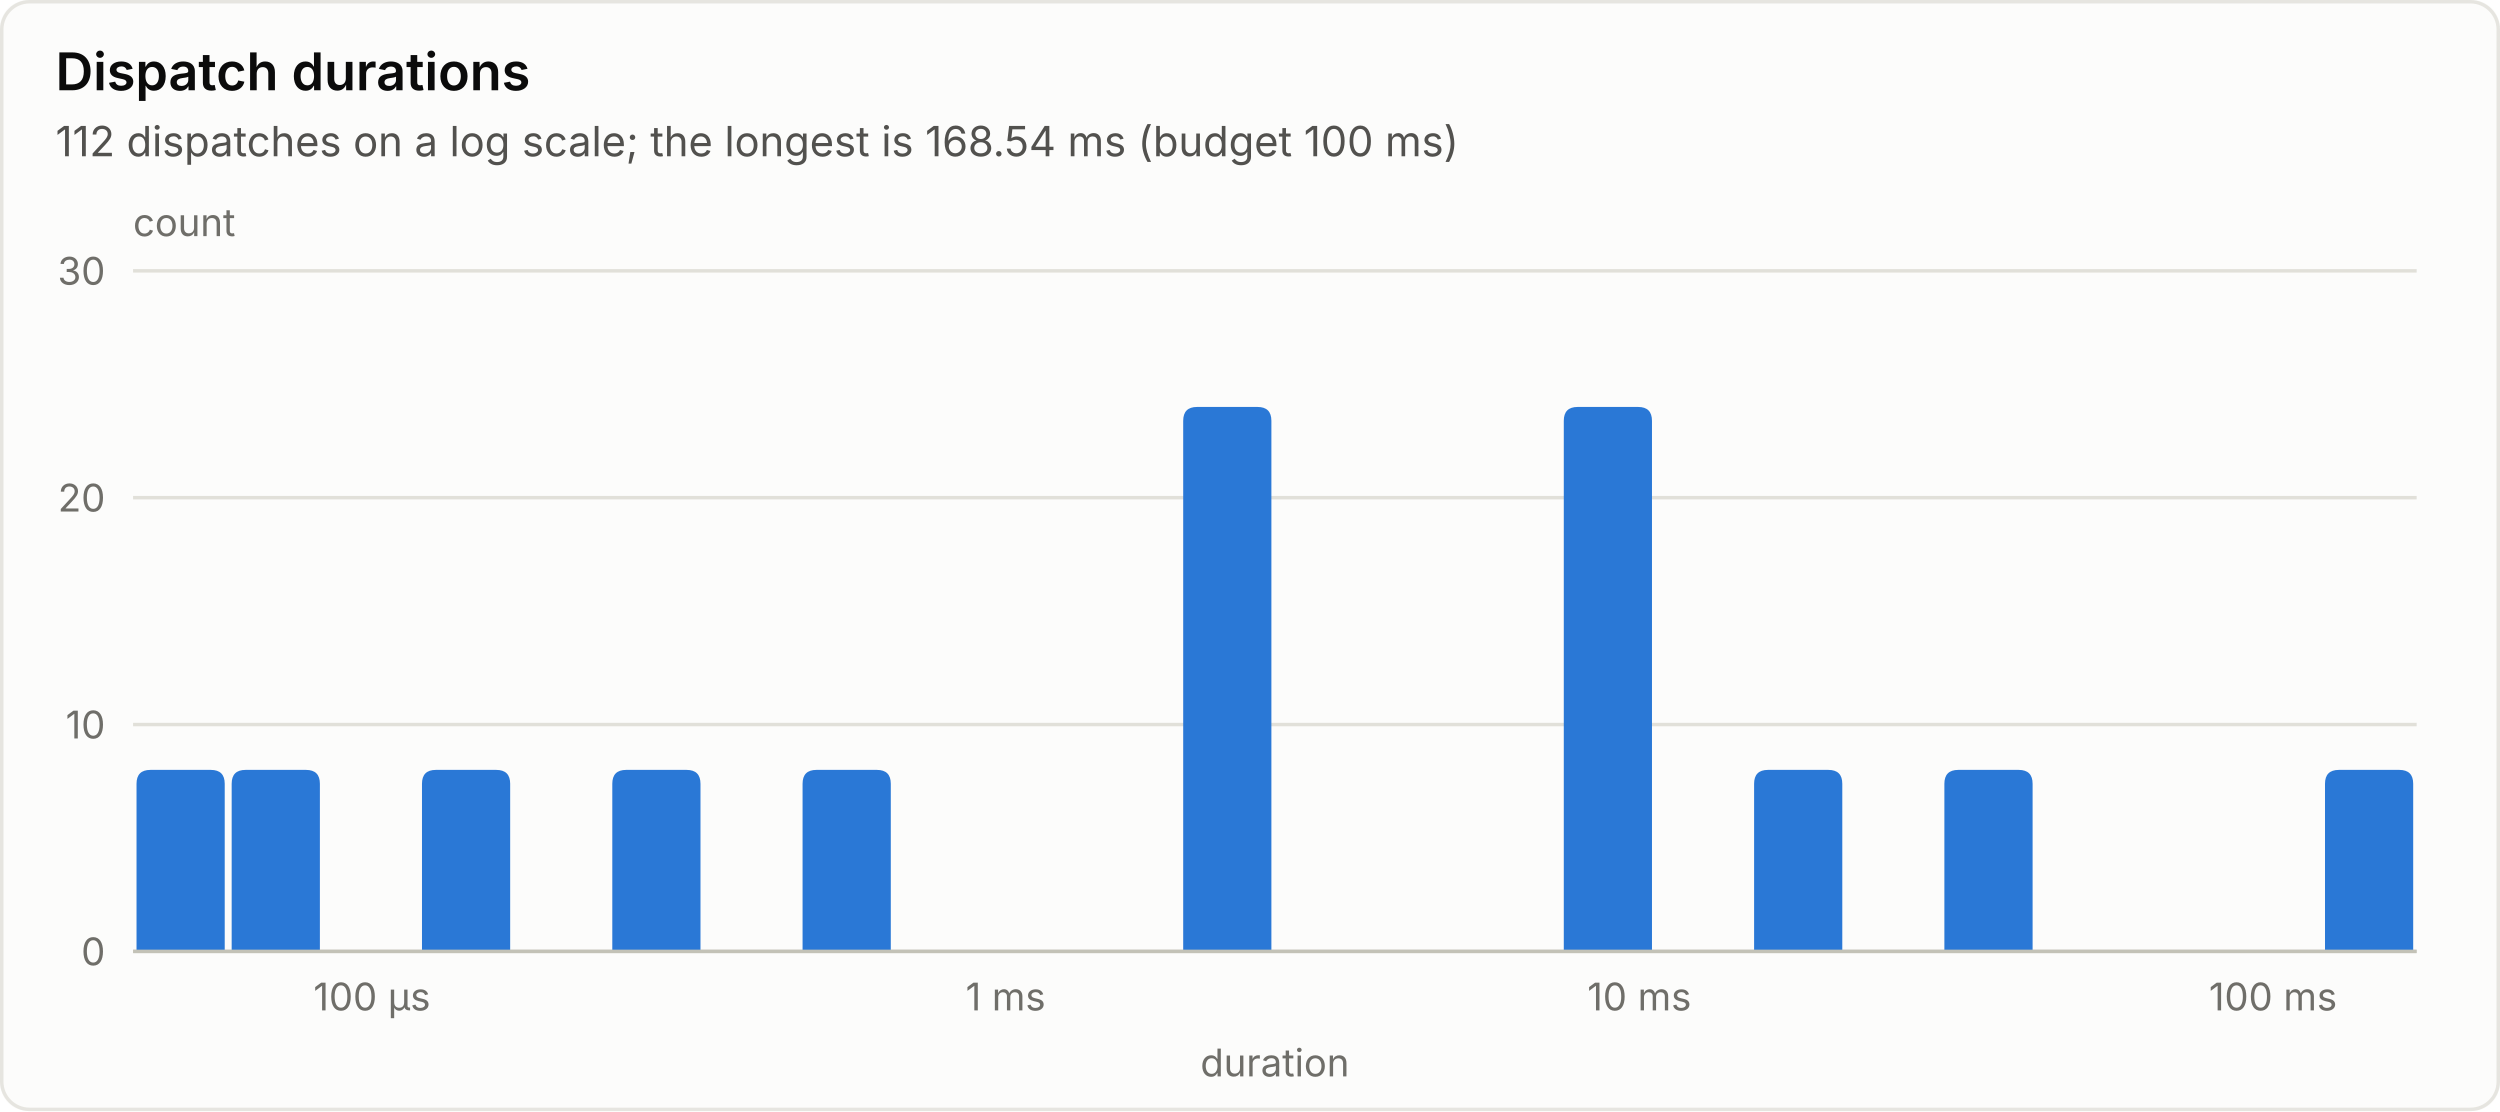
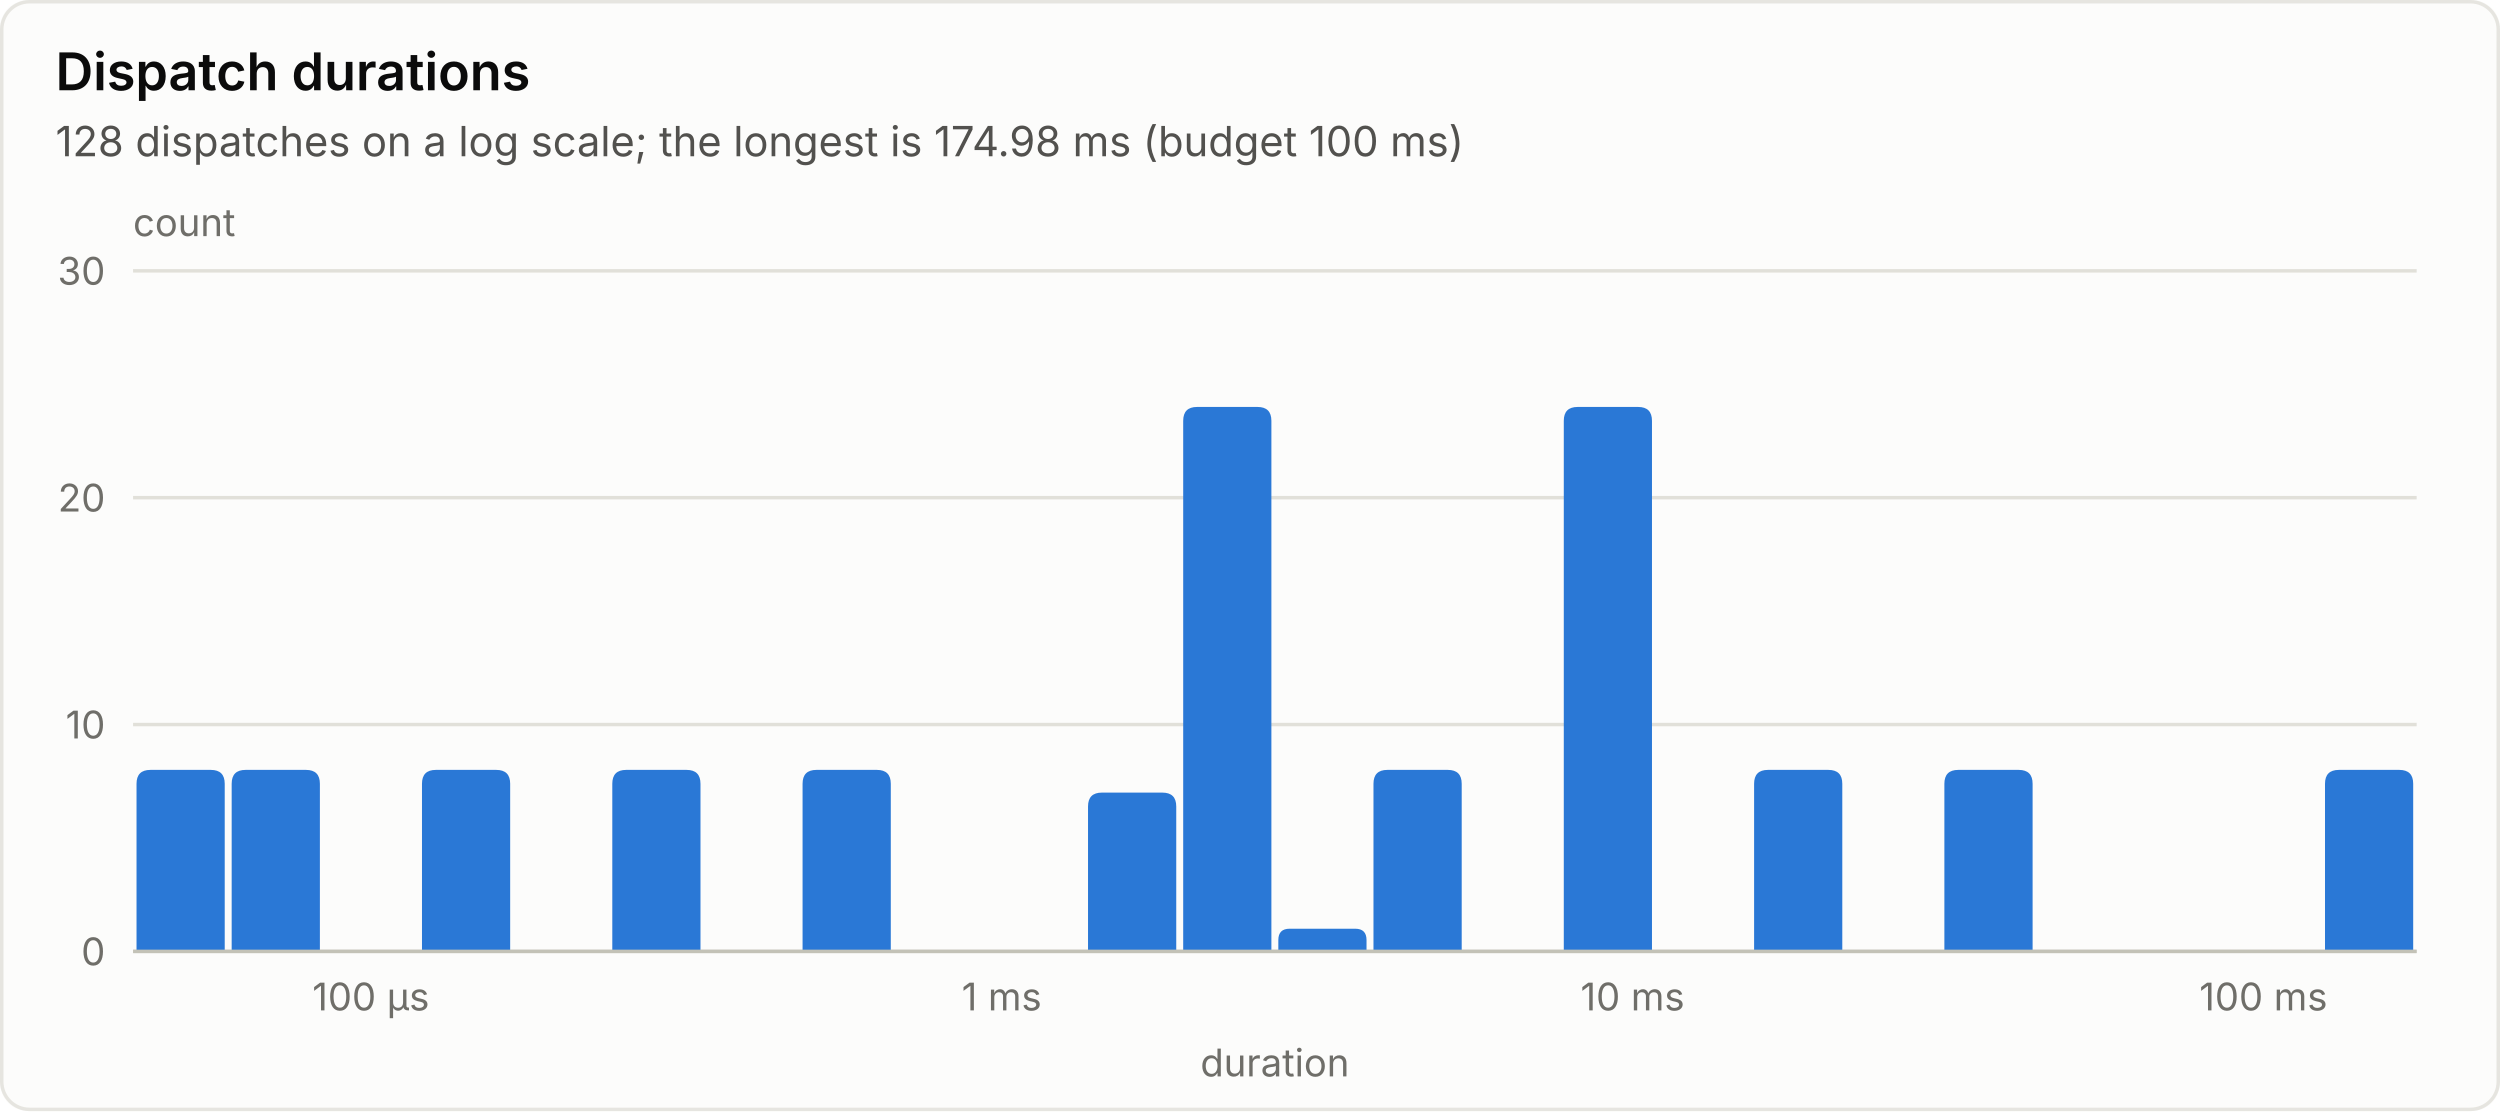
<svg xmlns="http://www.w3.org/2000/svg" width="720" height="320" viewBox="0 0 720 320" role="img" aria-labelledby="kernels-dispatch_hist-title kernels-dispatch_hist-desc">
  <style>text{font-family:system-ui,-apple-system,'Segoe UI',sans-serif}.line{fill:none;stroke-width:2;stroke-linejoin:round;stroke-linecap:round}.bg{fill:#fcfcfb}.frame{fill:none;stroke:#e6e5e0}.t1{fill:#0b0b0b}.t2{fill:#52514e}.t3{fill:#6f6e69}.grid{stroke:#e1e0d9}.axis{stroke:#c3c2b7}.ref{stroke:#52514e}.band{fill:#f0efec}.ring{stroke:#fcfcfb}.gap{stroke:#fcfcfb}.qx{fill:#f0efec}.qz{fill:#fcfcfb;stroke:#52514e}.emph{stroke:#52514e}.fn{fill:#a3a29c}.sn{stroke:#a3a29c}.f0{fill:#2a78d6}.s0{stroke:#2a78d6}.f1{fill:#eb6834}.s1{stroke:#eb6834}.f2{fill:#1baf7a}.s2{stroke:#1baf7a}.f3{fill:#eda100}.s3{stroke:#eda100}.f4{fill:#e87ba4}.s4{stroke:#e87ba4}.f5{fill:#008300}.s5{stroke:#008300}.f6{fill:#6250d6}.s6{stroke:#6250d6}.f7{fill:#e34948}.s7{stroke:#e34948}.q0{fill:#cde2fb}.q1{fill:#b7d3f6}.q2{fill:#9ec5f4}.q3{fill:#86b6ef}.q4{fill:#6da7ec}.q5{fill:#5598e7}.q6{fill:#3987e5}.q7{fill:#2a78d6}.q8{fill:#256abf}.q9{fill:#1c5cab}.q10{fill:#184f95}.q11{fill:#104281}.q12{fill:#0d366b}.fgood{fill:#0ca30c}.sgood{stroke:#0ca30c}.fwarn{fill:#fab219}.swarn{stroke:#fab219}.fserious{fill:#ec835a}.sserious{stroke:#ec835a}.fcrit{fill:#d03b3b}.scrit{stroke:#d03b3b}@media (prefers-color-scheme:dark){.bg{fill:#1a1a19}.frame{fill:none;stroke:#2c2c2a}.t1{fill:#f0efec}.t2{fill:#c3c2b7}.t3{fill:#898781}.grid{stroke:#2c2c2a}.axis{stroke:#383835}.ref{stroke:#c3c2b7}.band{fill:#242423}.ring{stroke:#1a1a19}.gap{stroke:#1a1a19}.qx{fill:#242423}.qz{fill:#1a1a19;stroke:#c3c2b7}.emph{stroke:#c3c2b7}.fn{fill:#6f6e69}.sn{stroke:#6f6e69}.f0{fill:#3987e5}.s0{stroke:#3987e5}.f1{fill:#d95926}.s1{stroke:#d95926}.f2{fill:#199e70}.s2{stroke:#199e70}.f3{fill:#c98500}.s3{stroke:#c98500}.f4{fill:#d55181}.s4{stroke:#d55181}.f5{fill:#008300}.s5{stroke:#008300}.f6{fill:#9085e9}.s6{stroke:#9085e9}.f7{fill:#e66767}.s7{stroke:#e66767}.q0{fill:#0d366b}.q1{fill:#104281}.q2{fill:#184f95}.q3{fill:#1c5cab}.q4{fill:#256abf}.q5{fill:#2a78d6}.q6{fill:#3987e5}.q7{fill:#5598e7}.q8{fill:#6da7ec}.q9{fill:#86b6ef}.q10{fill:#9ec5f4}.q11{fill:#b7d3f6}.q12{fill:#cde2fb}}</style>
  <rect class="bg" x="0" y="0" width="720" height="320" rx="8" />
  <rect class="frame" x="0.5" y="0.5" width="719" height="319" rx="8" />
  <text class="t1" x="16" y="26" font-size="15" font-weight="600">Dispatch durations</text>
-   <text class="t2" x="16" y="45" font-size="12">112 dispatches on a log scale; the longest is 168.54 ms (budget 100 ms)</text>
+   <text class="t2" x="16" y="45" font-size="12">128 dispatches on a log scale; the longest is 174.98 ms (budget 100 ms)</text>
  <line class="grid" x1="38.32" y1="274" x2="696" y2="274" stroke-width="1" />
  <text class="t3" x="30.32" y="278" font-size="11" text-anchor="end">0</text>
  <line class="grid" x1="38.32" y1="208.67" x2="696" y2="208.67" stroke-width="1" />
  <text class="t3" x="30.32" y="212.67" font-size="11" text-anchor="end">10</text>
  <line class="grid" x1="38.32" y1="143.33" x2="696" y2="143.33" stroke-width="1" />
  <text class="t3" x="30.32" y="147.33" font-size="11" text-anchor="end">20</text>
  <line class="grid" x1="38.32" y1="78" x2="696" y2="78" stroke-width="1" />
  <text class="t3" x="30.32" y="82" font-size="11" text-anchor="end">30</text>
-   <text class="t3" x="107.11" y="291" font-size="11" text-anchor="middle">100 µs</text>
-   <text class="t3" x="289.61" y="291" font-size="11" text-anchor="middle">1 ms</text>
-   <text class="t3" x="472.12" y="291" font-size="11" text-anchor="middle">10 ms</text>
-   <text class="t3" x="654.62" y="291" font-size="11" text-anchor="middle">100 ms</text>
+   <text class="t3" x="106.8" y="291" font-size="11" text-anchor="middle">100 µs</text>
+   <text class="t3" x="288.48" y="291" font-size="11" text-anchor="middle">1 ms</text>
+   <text class="t3" x="470.17" y="291" font-size="11" text-anchor="middle">10 ms</text>
+   <text class="t3" x="651.85" y="291" font-size="11" text-anchor="middle">100 ms</text>
  <text class="t3" x="38.32" y="68" font-size="11" text-anchor="start">count</text>
  <text class="t3" x="367.16" y="310" font-size="11" text-anchor="middle">duration</text>
  <path class="f0" d="M39.32 274V225.73Q39.32 221.73 43.32 221.73H60.72Q64.72 221.73 64.72 225.73V274Z" />
  <path class="f0" d="M66.72 274V225.73Q66.72 221.73 70.72 221.73H88.13Q92.13 221.73 92.13 225.73V274Z" />
  <path class="f0" d="M121.53 274V225.73Q121.53 221.73 125.53 221.73H142.93Q146.93 221.73 146.93 225.73V274Z" />
  <path class="f0" d="M176.34 274V225.73Q176.34 221.73 180.34 221.73H197.74Q201.74 221.73 201.74 225.73V274Z" />
  <path class="f0" d="M231.14 274V225.73Q231.14 221.73 235.14 221.73H252.55Q256.55 221.73 256.55 225.73V274Z" />
+   <path class="f0" d="M313.35 274V232.27Q313.35 228.27 317.35 228.27H334.76Q338.76 228.27 338.76 232.27V274Z" />
  <path class="f0" d="M340.76 274V121.2Q340.76 117.2 344.76 117.2H362.16Q366.16 117.2 366.16 121.2V274Z" />
+   <path class="f0" d="M368.16 274V270.73Q368.16 267.47 371.43 267.47H390.3Q393.56 267.47 393.56 270.73V274Z" />
+   <path class="f0" d="M395.56 274V225.73Q395.56 221.73 399.56 221.73H416.97Q420.97 221.73 420.97 225.73V274Z" />
  <path class="f0" d="M450.37 274V121.2Q450.37 117.2 454.37 117.2H471.77Q475.77 117.2 475.77 121.2V274Z" />
  <path class="f0" d="M505.18 274V225.73Q505.18 221.73 509.18 221.73H526.58Q530.58 221.73 530.58 225.73V274Z" />
  <path class="f0" d="M559.98 274V225.73Q559.98 221.73 563.98 221.73H581.39Q585.39 221.73 585.39 225.73V274Z" />
  <path class="f0" d="M669.6 274V225.73Q669.6 221.73 673.6 221.73H691Q695 221.73 695 225.73V274Z" />
  <line class="axis" x1="38.32" y1="274" x2="696" y2="274" stroke-width="1" />
</svg>
